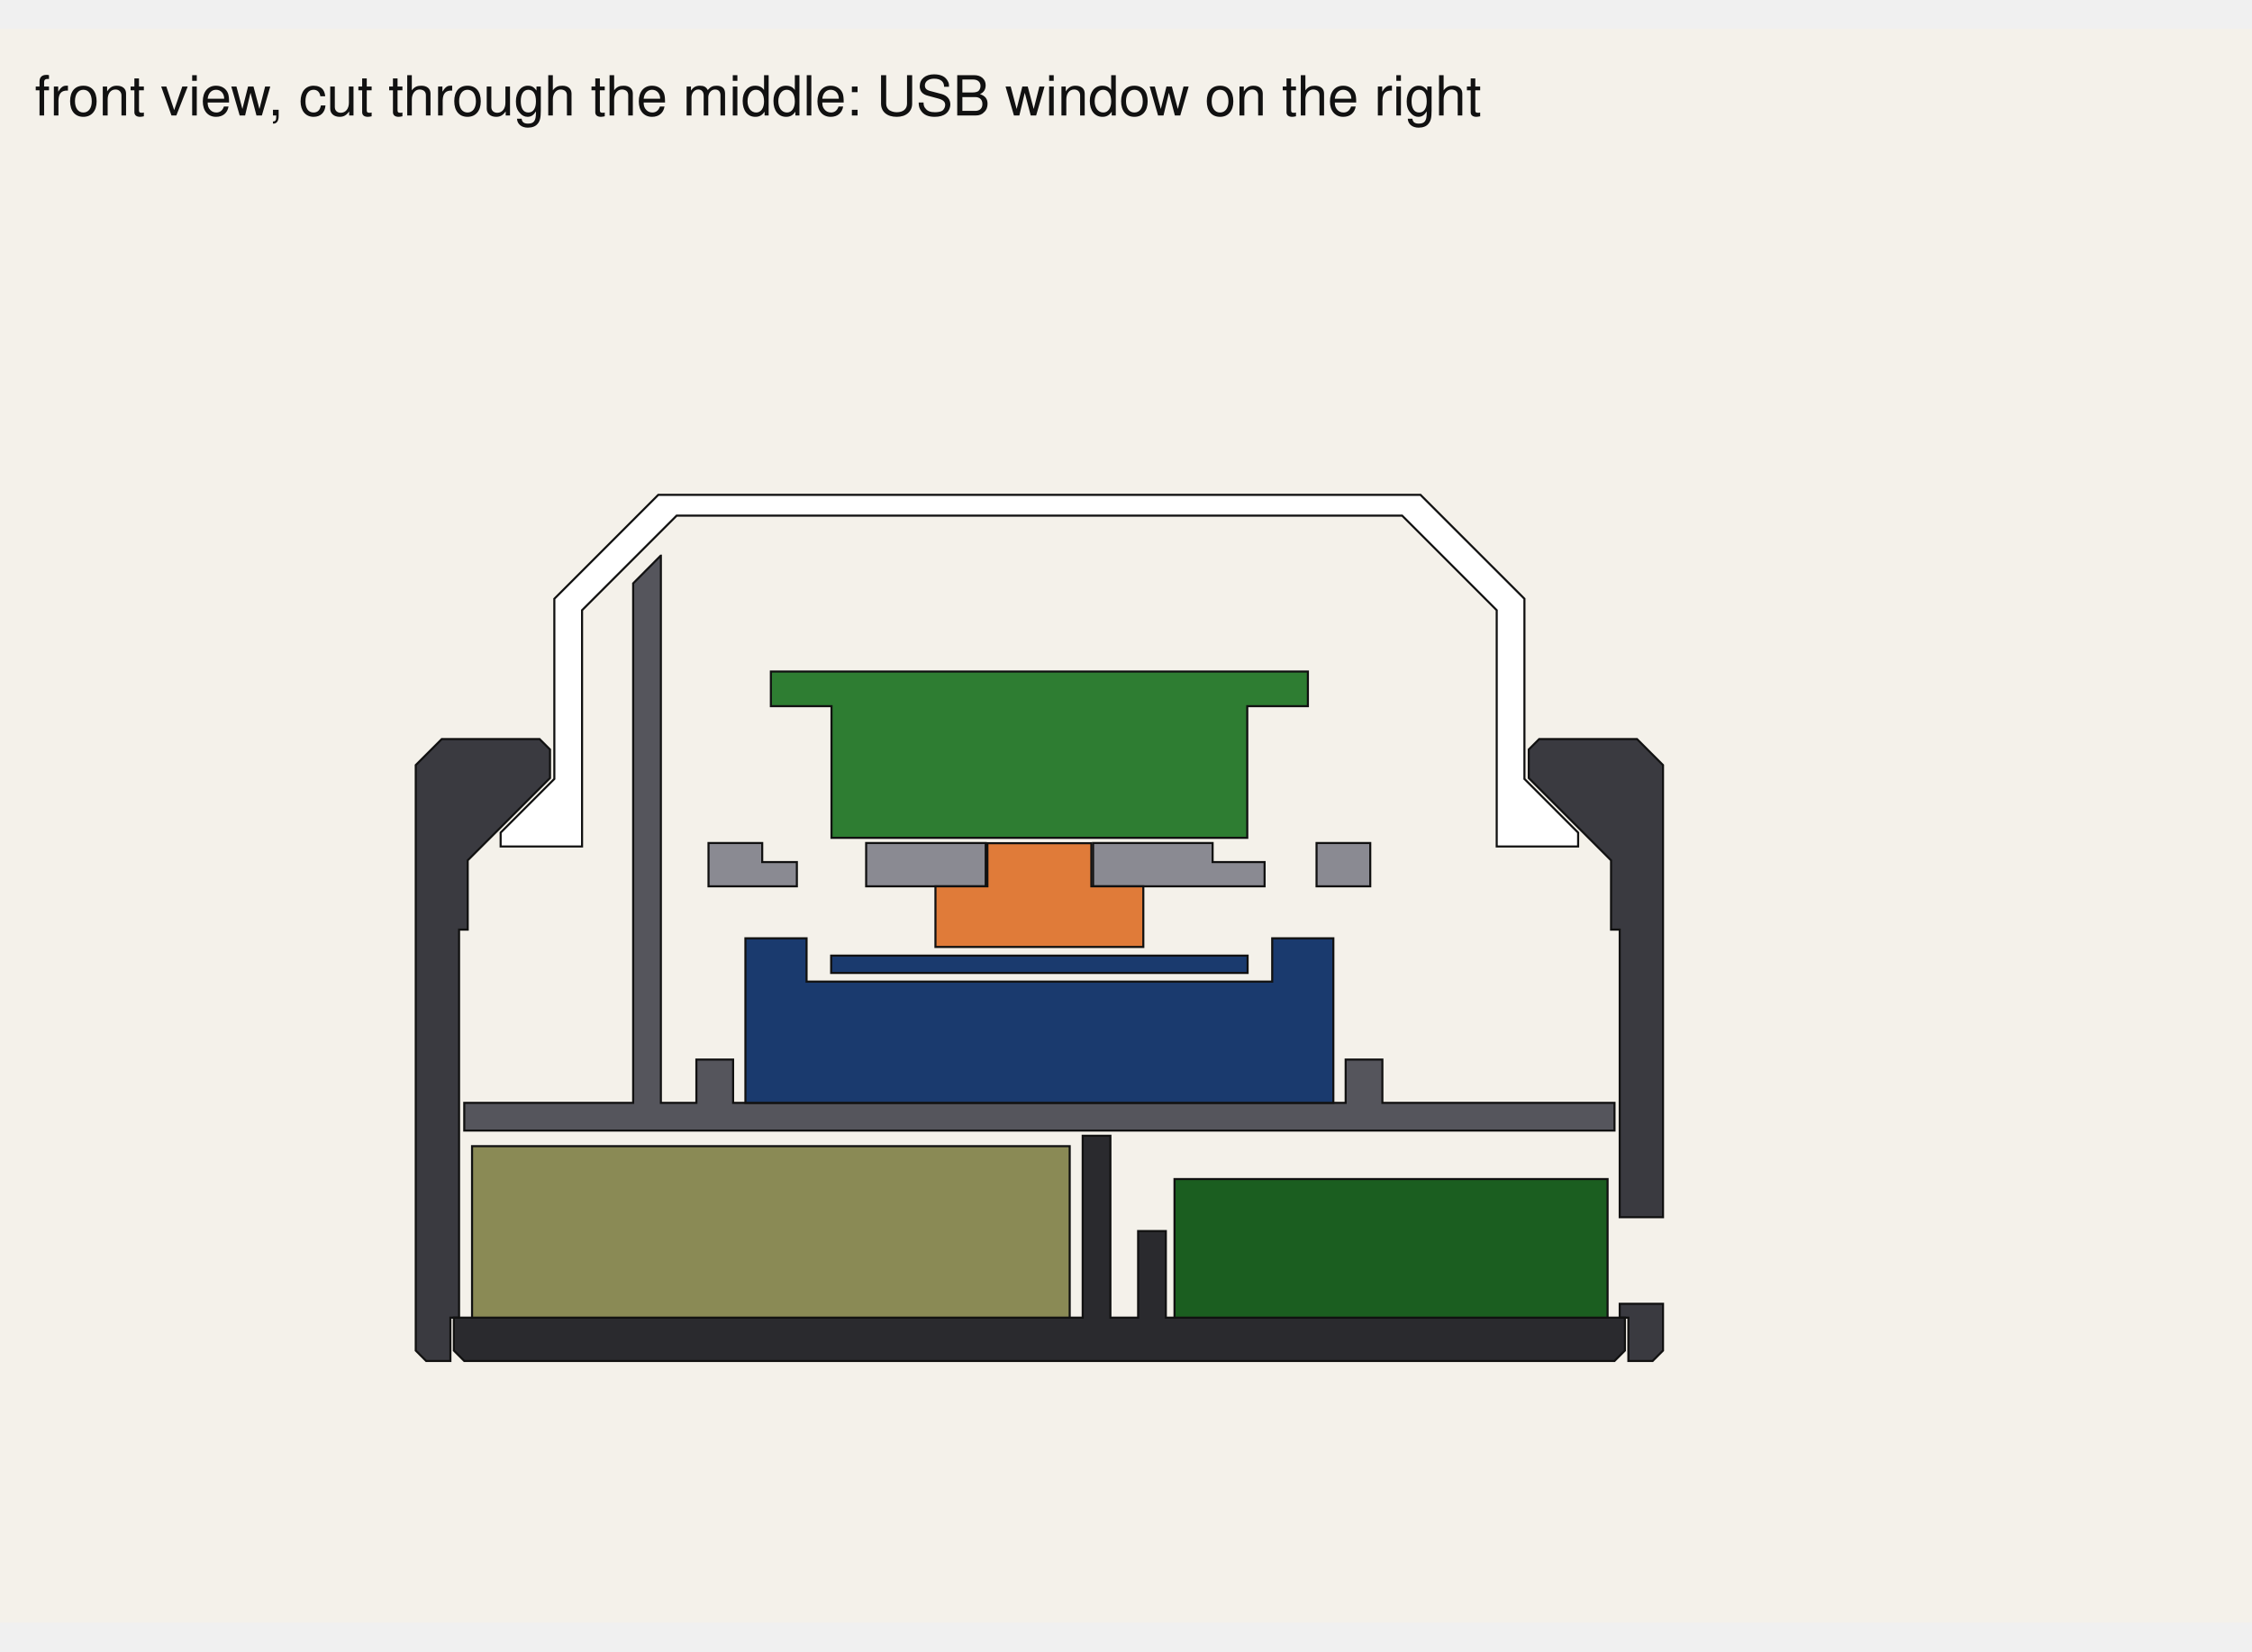
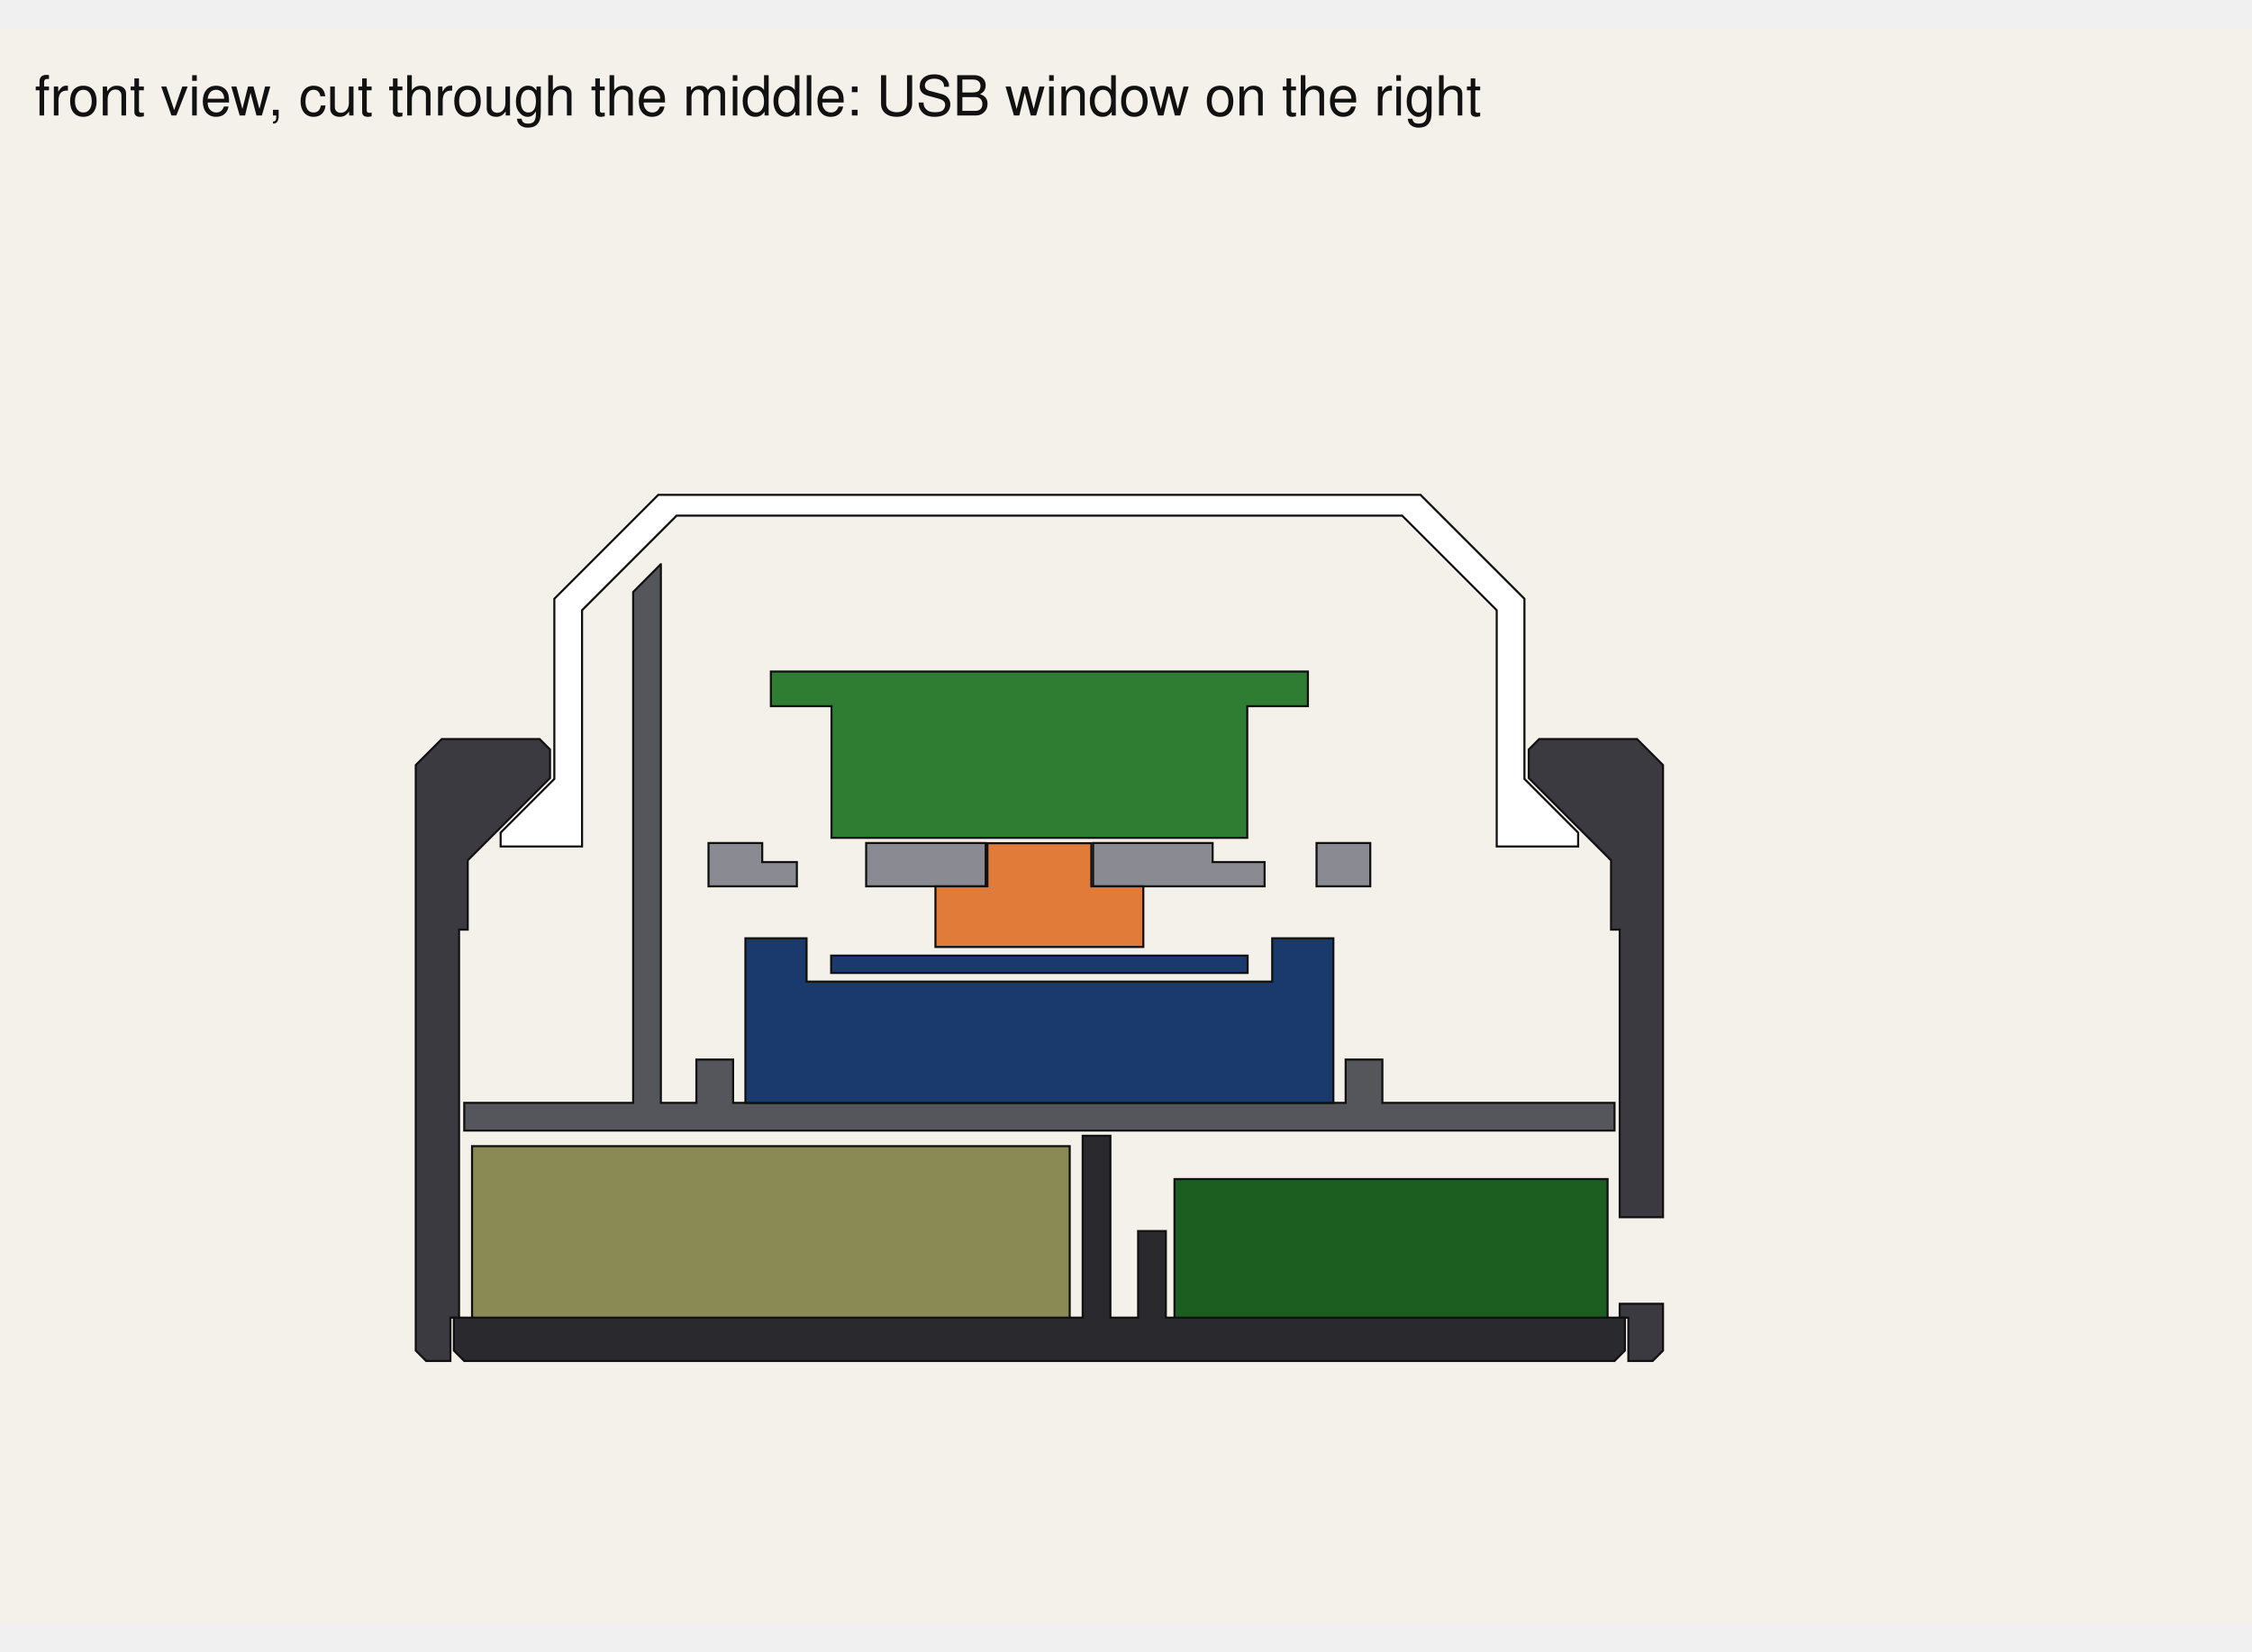
<svg xmlns="http://www.w3.org/2000/svg" viewBox="-60 -62 130 92" width="1320" height="968">
  <rect x="-60" y="-62" width="130" height="92" fill="#f4f1ea" />
  <path d="M-28.25,-20.40 L-28.25,-18.75 L-33.00,-14.00 L-33.00,-10.00 L-33.01,-10.00 L-33.50,-10.00 L-33.50,-5.00 L-33.50,-4.50 L-33.50,1.00 L-33.50,6.70 L-33.50,12.40 L-33.75,12.40 L-34.00,12.40 L-34.00,13.65 L-34.00,14.90 L-34.70,14.90 L-35.40,14.90 L-35.70,14.60 L-36.00,14.30 L-36.00,-2.60 L-36.00,-19.50 L-35.25,-20.25 L-34.50,-21.00 L-34.33,-21.00 L-33.68,-21.00 L-33.18,-21.00 L-29.03,-21.00 L-28.98,-21.00 L-28.85,-21.00 Z M36.00,12.09 L36.00,14.30 L35.70,14.60 L35.40,14.90 L34.70,14.90 L34.00,14.90 L34.00,13.65 L34.00,12.40 L33.75,12.40 L33.50,12.40 L33.50,11.74 L33.50,11.60 L35.20,11.60 L36.00,11.60 Z M35.25,-20.25 L36.00,-19.50 L36.00,-2.60 L36.00,4.16 L36.00,6.60 L34.30,6.60 L33.50,6.60 L33.50,6.08 L33.50,1.00 L33.50,0.49 L33.50,-4.50 L33.50,-10.00 L33.47,-10.00 L33.01,-10.00 L33.00,-10.00 L33.00,-14.00 L28.25,-18.75 L28.25,-20.40 L28.85,-21.00 L28.98,-21.00 L29.03,-21.00 L33.18,-21.00 L33.87,-21.00 L34.50,-21.00 Z" fill="#3a3a40" fill-rule="evenodd" stroke="#111" stroke-width="0.12" />
-   <path d="M-21.85,0.00 L-20.75,0.00 L-20.70,0.00 L-20.69,0.00 L-20.58,0.00 L-19.80,0.00 L-19.80,-2.50 L-17.68,-2.50 L-17.68,0.00 L-11.30,0.00 L-2.18,0.00 L0.00,0.00 L2.18,0.00 L11.30,0.00 L17.68,0.00 L17.68,-2.50 L19.80,-2.50 L19.80,0.00 L20.75,0.00 L21.45,0.00 L21.47,0.00 L21.48,0.00 L21.50,0.00 L21.52,0.00 L21.53,0.00 L21.55,0.00 L21.56,0.00 L21.58,0.00 L21.59,0.00 L21.84,0.00 L21.85,0.00 L23.45,0.00 L25.95,0.00 L33.20,0.00 L33.20,1.60 L25.95,1.60 L23.46,1.60 L21.08,1.60 L18.81,1.60 L16.64,1.60 L14.58,1.60 L12.60,1.60 L10.71,1.60 L8.90,1.60 L7.17,1.60 L5.51,1.60 L3.91,1.60 L2.38,1.60 L0.90,1.60 L-0.52,1.60 L-1.89,1.60 L-3.21,1.60 L-4.49,1.60 L-5.72,1.60 L-6.91,1.60 L-8.06,1.60 L-9.18,1.60 L-10.26,1.60 L-11.31,1.60 L-12.33,1.60 L-31.15,1.60 L-32.75,1.60 L-33.20,1.60 L-33.20,0.80 L-33.20,0.00 L-32.75,0.00 L-32.26,0.00 L-24.04,0.00 L-24.04,0.00 L-23.98,0.00 L-23.87,0.00 L-23.69,0.00 L-23.45,0.00 L-23.45,-29.99 L-21.86,-31.59 L-21.85,-31.59 Z" fill="#55555c" fill-rule="evenodd" stroke="#111" stroke-width="0.12" />
+   <path d="M-21.85,0.00 L-20.75,0.00 L-20.70,0.00 L-20.69,0.00 L-20.58,0.00 L-19.80,0.00 L-19.80,-2.50 L-17.68,-2.50 L-17.68,0.00 L-11.30,0.00 L-2.18,0.00 L0.00,0.00 L2.18,0.00 L11.30,0.00 L17.68,0.00 L17.68,-2.50 L19.80,-2.50 L19.80,0.00 L20.75,0.00 L21.45,0.00 L21.47,0.00 L21.48,0.00 L21.50,0.00 L21.52,0.00 L21.53,0.00 L21.55,0.00 L21.56,0.00 L21.58,0.00 L21.59,0.00 L21.84,0.00 L21.85,0.00 L23.45,0.00 L25.95,0.00 L33.20,0.00 L33.20,1.60 L25.95,1.60 L23.46,1.60 L21.08,1.60 L18.81,1.60 L16.64,1.60 L14.58,1.60 L12.60,1.60 L10.71,1.60 L8.90,1.60 L7.17,1.60 L5.51,1.60 L3.91,1.60 L2.38,1.60 L0.90,1.60 L-0.52,1.60 L-1.89,1.60 L-3.21,1.60 L-4.49,1.60 L-5.72,1.60 L-6.91,1.60 L-8.06,1.60 L-9.18,1.60 L-10.26,1.60 L-11.31,1.60 L-12.33,1.60 L-31.15,1.60 L-32.75,1.60 L-33.20,1.60 L-33.20,0.80 L-33.20,0.00 L-32.75,0.00 L-32.26,0.00 L-24.04,0.00 L-24.04,0.00 L-23.98,0.00 L-23.87,0.00 L-23.69,0.00 L-23.45,0.00 L-23.45,-29.49 L-21.86,-31.09 L-21.85,-31.09 Z" fill="#55555c" fill-rule="evenodd" stroke="#111" stroke-width="0.12" />
  <path d="M4.10,6.97 L4.10,12.40 L4.83,12.40 L5.70,12.40 L5.70,11.01 L5.70,7.40 L6.90,7.40 L7.30,7.40 L7.30,11.15 L7.30,12.40 L7.45,12.40 L12.33,12.40 L17.64,12.40 L18.08,12.40 L18.55,12.40 L31.73,12.40 L32.53,12.40 L32.54,12.40 L32.69,12.40 L33.26,12.40 L33.80,12.40 L33.80,13.35 L33.80,14.30 L33.50,14.60 L33.20,14.90 L33.08,14.90 L32.75,14.90 L32.26,14.90 L0.00,14.90 L-32.75,14.90 L-33.20,14.90 L-33.50,14.60 L-33.80,14.30 L-33.80,13.35 L-33.80,12.40 L-33.66,12.40 L-33.26,12.40 L-32.69,12.40 L-28.36,12.40 L-18.79,12.40 L-12.88,12.40 L-12.15,12.40 L2.50,12.40 L2.50,6.81 L2.50,1.90 L3.33,1.90 L4.10,1.90 Z" fill="#2a2a2e" fill-rule="evenodd" stroke="#111" stroke-width="0.12" />
  <path d="M28.00,-29.10 L28.00,-18.70 L31.10,-15.60 L31.10,-14.80 L26.40,-14.80 L26.40,-28.44 L20.94,-33.90 L0.00,-33.90 L-20.94,-33.90 L-26.40,-28.44 L-26.40,-14.80 L-31.10,-14.80 L-31.10,-15.60 L-28.00,-18.70 L-28.00,-29.10 L-22.00,-35.10 L0.00,-35.10 L22.00,-35.10 Z" fill="#ffffff" fill-rule="evenodd" stroke="#111" stroke-width="0.12" />
  <path d="M-16.00,-13.90 L-14.32,-13.90 L-14.00,-13.90 L-14.00,-13.09 L-14.00,-12.50 L-16.08,-12.50 L-16.11,-12.50 L-16.14,-12.50 L-16.24,-12.50 L-16.38,-12.50 L-16.48,-12.50 L-16.62,-12.50 L-16.66,-12.50 L-16.70,-12.50 L-16.75,-12.50 L-16.80,-12.50 L-16.87,-12.50 L-16.96,-12.50 L-17.08,-12.50 L-17.28,-12.50 L-18.96,-12.50 L-19.01,-12.50 L-19.05,-12.50 L-19.08,-12.50 L-19.10,-12.50 L-19.10,-15.00 L-19.08,-15.00 L-19.05,-15.00 L-19.01,-15.00 L-18.96,-15.00 L-18.89,-15.00 L-18.82,-15.00 L-18.73,-15.00 L-18.64,-15.00 L-18.53,-15.00 L-18.41,-15.00 L-18.28,-15.00 L-18.14,-15.00 L-17.98,-15.00 L-17.83,-15.00 L-17.65,-15.00 L-17.47,-15.00 L-17.27,-15.00 L-17.07,-15.00 L-16.84,-15.00 L-16.62,-15.00 L-16.38,-15.00 L-16.14,-15.00 L-16.01,-15.00 L-16.00,-15.00 Z M-3.10,-12.50 L-3.14,-12.50 L-3.34,-12.50 L-3.35,-12.50 L-3.60,-12.50 L-3.79,-12.50 L-4.26,-12.50 L-5.29,-12.50 L-5.35,-12.50 L-5.56,-12.50 L-5.74,-12.50 L-5.96,-12.50 L-6.13,-12.50 L-6.15,-12.50 L-6.33,-12.50 L-6.51,-12.50 L-6.68,-12.50 L-6.86,-12.50 L-7.05,-12.50 L-7.23,-12.50 L-7.42,-12.50 L-7.62,-12.50 L-8.70,-12.50 L-8.82,-12.50 L-8.82,-12.50 L-8.93,-12.50 L-9.04,-12.50 L-9.14,-12.50 L-9.24,-12.50 L-9.33,-12.50 L-9.42,-12.50 L-9.50,-12.50 L-9.57,-12.50 L-9.64,-12.50 L-9.70,-12.50 L-9.76,-12.50 L-9.81,-12.50 L-9.86,-12.50 L-9.89,-12.50 L-9.93,-12.50 L-9.95,-12.50 L-9.98,-12.50 L-9.99,-12.50 L-10.00,-12.50 L-10.00,-15.00 L-9.99,-15.00 L-9.98,-15.00 L-9.95,-15.00 L-9.93,-15.00 L-9.89,-15.00 L-9.86,-15.00 L-9.81,-15.00 L-9.76,-15.00 L-9.70,-15.00 L-9.64,-15.00 L-9.57,-15.00 L-9.50,-15.00 L-9.42,-15.00 L-9.33,-15.00 L-9.24,-15.00 L-9.14,-15.00 L-9.04,-15.00 L-8.93,-15.00 L-8.82,-15.00 L-8.70,-15.00 L-8.58,-15.00 L-8.45,-15.00 L-8.31,-15.00 L-8.18,-15.00 L-8.03,-15.00 L-7.89,-15.00 L-7.73,-15.00 L-7.57,-15.00 L-7.41,-15.00 L-7.24,-15.00 L-7.07,-15.00 L-6.90,-15.00 L-6.72,-15.00 L-6.53,-15.00 L-6.34,-15.00 L-6.15,-15.00 L-5.96,-15.00 L-5.76,-15.00 L-5.56,-15.00 L-5.35,-15.00 L-5.14,-15.00 L-4.93,-15.00 L-4.71,-15.00 L-4.50,-15.00 L-4.28,-15.00 L-4.05,-15.00 L-3.83,-15.00 L-3.60,-15.00 L-3.37,-15.00 L-3.14,-15.00 L-3.10,-15.00 Z M10.00,-13.90 L10.99,-13.90 L11.00,-13.90 L11.80,-13.90 L13.00,-13.90 L13.00,-13.62 L13.00,-12.50 L11.80,-12.50 L11.00,-12.50 L10.22,-12.50 L7.48,-12.50 L7.45,-12.50 L7.07,-12.50 L7.00,-12.50 L6.90,-12.50 L6.72,-12.50 L6.53,-12.50 L6.34,-12.50 L6.15,-12.50 L5.96,-12.50 L5.76,-12.50 L5.56,-12.50 L5.35,-12.50 L5.14,-12.50 L4.93,-12.50 L4.71,-12.50 L4.50,-12.50 L4.28,-12.50 L4.05,-12.50 L3.83,-12.50 L3.60,-12.50 L3.37,-12.50 L3.14,-12.50 L3.10,-12.50 L3.10,-15.00 L3.14,-15.00 L3.37,-15.00 L3.60,-15.00 L3.83,-15.00 L4.05,-15.00 L4.28,-15.00 L4.50,-15.00 L4.71,-15.00 L4.93,-15.00 L5.14,-15.00 L5.35,-15.00 L5.56,-15.00 L5.76,-15.00 L5.96,-15.00 L6.15,-15.00 L6.34,-15.00 L6.53,-15.00 L6.72,-15.00 L6.90,-15.00 L7.07,-15.00 L7.24,-15.00 L7.41,-15.00 L7.57,-15.00 L7.73,-15.00 L7.89,-15.00 L8.03,-15.00 L8.18,-15.00 L8.31,-15.00 L8.45,-15.00 L8.58,-15.00 L8.70,-15.00 L8.82,-15.00 L8.93,-15.00 L9.04,-15.00 L9.14,-15.00 L9.24,-15.00 L9.33,-15.00 L9.42,-15.00 L9.50,-15.00 L9.57,-15.00 L9.64,-15.00 L9.70,-15.00 L9.76,-15.00 L9.81,-15.00 L9.86,-15.00 L9.89,-15.00 L9.93,-15.00 L9.95,-15.00 L9.98,-15.00 L9.99,-15.00 L10.00,-15.00 Z M19.10,-12.50 L19.08,-12.50 L19.05,-12.50 L19.01,-12.50 L18.96,-12.50 L18.89,-12.50 L18.82,-12.50 L18.73,-12.50 L18.64,-12.50 L18.53,-12.50 L18.41,-12.50 L18.28,-12.50 L18.14,-12.50 L17.98,-12.50 L17.83,-12.50 L17.65,-12.50 L17.47,-12.50 L17.27,-12.50 L17.07,-12.50 L16.84,-12.50 L16.62,-12.50 L16.38,-12.50 L16.14,-12.50 L16.00,-12.50 L16.00,-15.00 L16.01,-15.00 L16.14,-15.00 L16.38,-15.00 L16.62,-15.00 L16.84,-15.00 L17.07,-15.00 L17.27,-15.00 L17.47,-15.00 L17.65,-15.00 L17.83,-15.00 L17.98,-15.00 L18.14,-15.00 L18.28,-15.00 L18.41,-15.00 L18.53,-15.00 L18.64,-15.00 L18.73,-15.00 L18.82,-15.00 L18.89,-15.00 L18.96,-15.00 L19.01,-15.00 L19.05,-15.00 L19.08,-15.00 L19.10,-15.00 Z" fill="#8a8a92" fill-rule="evenodd" stroke="#111" stroke-width="0.12" />
  <path d="M3.00,-12.50 L3.34,-12.50 L3.65,-12.50 L3.96,-12.50 L4.24,-12.50 L4.52,-12.50 L4.76,-12.50 L5.00,-12.50 L5.20,-12.50 L5.39,-12.50 L5.54,-12.50 L5.69,-12.50 L5.80,-12.50 L5.90,-12.50 L5.95,-12.50 L6.00,-12.50 L6.00,-9.00 L5.95,-9.00 L5.90,-9.00 L5.80,-9.00 L5.69,-9.00 L5.54,-9.00 L5.39,-9.00 L5.20,-9.00 L5.00,-9.00 L4.76,-9.00 L4.52,-9.00 L4.24,-9.00 L3.96,-9.00 L3.65,-9.00 L3.34,-9.00 L3.00,-9.00 L2.66,-9.00 L2.30,-9.00 L1.79,-9.00 L1.70,-9.00 L1.55,-9.00 L1.37,-9.00 L1.24,-9.00 L1.17,-9.00 L0.93,-9.00 L0.89,-9.00 L0.78,-9.00 L0.39,-9.00 L0.00,-9.00 L-0.39,-9.00 L-0.53,-9.00 L-0.68,-9.00 L-0.78,-9.00 L-0.93,-9.00 L-1.17,-9.00 L-1.24,-9.00 L-1.70,-9.00 L-2.30,-9.00 L-2.66,-9.00 L-3.00,-9.00 L-3.34,-9.00 L-3.65,-9.00 L-3.96,-9.00 L-4.24,-9.00 L-4.52,-9.00 L-4.76,-9.00 L-5.00,-9.00 L-5.20,-9.00 L-5.39,-9.00 L-5.54,-9.00 L-5.69,-9.00 L-5.80,-9.00 L-5.90,-9.00 L-5.95,-9.00 L-6.00,-9.00 L-6.00,-12.50 L-5.95,-12.50 L-5.90,-12.50 L-5.80,-12.50 L-5.69,-12.50 L-5.54,-12.50 L-5.39,-12.50 L-5.20,-12.50 L-5.00,-12.50 L-4.76,-12.50 L-4.52,-12.50 L-4.24,-12.50 L-3.96,-12.50 L-3.65,-12.50 L-3.34,-12.50 L-3.00,-12.50 L-3.00,-14.99 L-2.94,-14.99 L-2.88,-14.99 L-2.77,-14.99 L-2.66,-14.99 L-2.49,-14.99 L-2.33,-14.99 L-2.12,-14.99 L-1.91,-14.99 L-1.67,-14.99 L-1.42,-14.99 L-1.15,-14.99 L-0.88,-14.99 L-0.59,-14.99 L-0.30,-14.99 L0.00,-14.99 L0.30,-14.99 L0.59,-14.99 L0.88,-14.99 L1.15,-14.99 L1.42,-14.99 L1.67,-14.99 L1.91,-14.99 L2.12,-14.99 L2.33,-14.99 L2.49,-14.99 L2.66,-14.99 L2.77,-14.99 L2.88,-14.99 L2.94,-14.99 L3.00,-14.99 Z" fill="#e07b39" fill-rule="evenodd" stroke="#111" stroke-width="0.12" />
  <path d="M15.50,-23.90 L15.50,-22.90 L13.93,-22.90 L12.00,-22.90 L12.00,-19.11 L12.00,-19.10 L12.00,-15.30 L0.00,-15.30 L-12.00,-15.30 L-12.00,-19.10 L-12.00,-19.11 L-12.00,-22.90 L-13.93,-22.90 L-15.50,-22.90 L-15.50,-23.90 L-15.50,-24.90 L-10.33,-24.90 L0.00,-24.90 L10.33,-24.90 L15.50,-24.90 Z" fill="#2e7d32" fill-rule="evenodd" stroke="#111" stroke-width="0.12" />
  <path d="M-13.44,-7.00 L0.00,-7.00 L13.44,-7.00 L13.44,-9.50 L16.97,-9.50 L16.97,0.00 L0.00,0.00 L-16.97,0.00 L-16.97,-9.50 L-13.44,-9.50 Z M12.02,-7.50 L0.00,-7.50 L-12.02,-7.50 L-12.02,-8.50 L0.00,-8.50 L12.02,-8.50 Z" fill="#1a3a6e" fill-rule="evenodd" stroke="#111" stroke-width="0.12" />
  <path d="M1.75,7.12 L1.75,12.40 L-14.34,12.40 L-32.75,12.40 L-32.75,7.78 L-32.75,2.50 L-14.34,2.50 L1.75,2.50 Z" fill="#8a8a55" fill-rule="evenodd" stroke="#111" stroke-width="0.12" />
  <path d="M32.80,6.35 L32.80,12.40 L26.70,12.40 L7.80,12.40 L7.80,10.45 L7.80,4.40 L26.70,4.40 L32.80,4.40 Z" fill="#1b5e20" fill-rule="evenodd" stroke="#111" stroke-width="0.12" />
  <text x="-58" y="-57" font-family="Helvetica" font-size="3.2" fill="#111">front view, cut through the middle: USB window on the right</text>
</svg>
